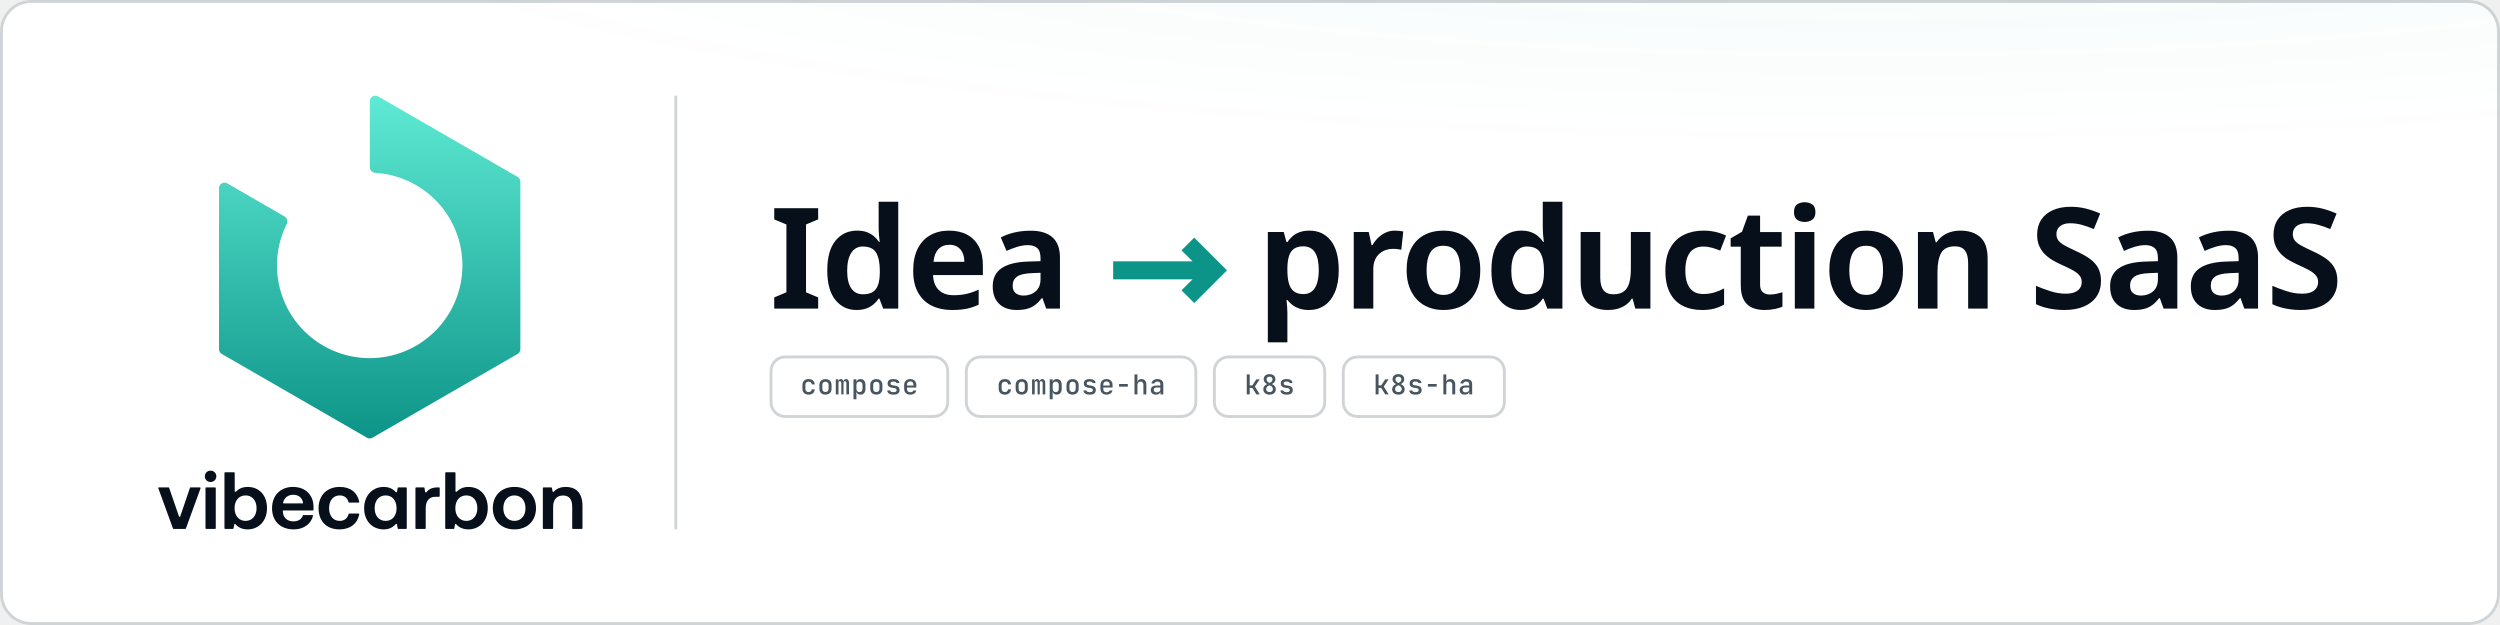
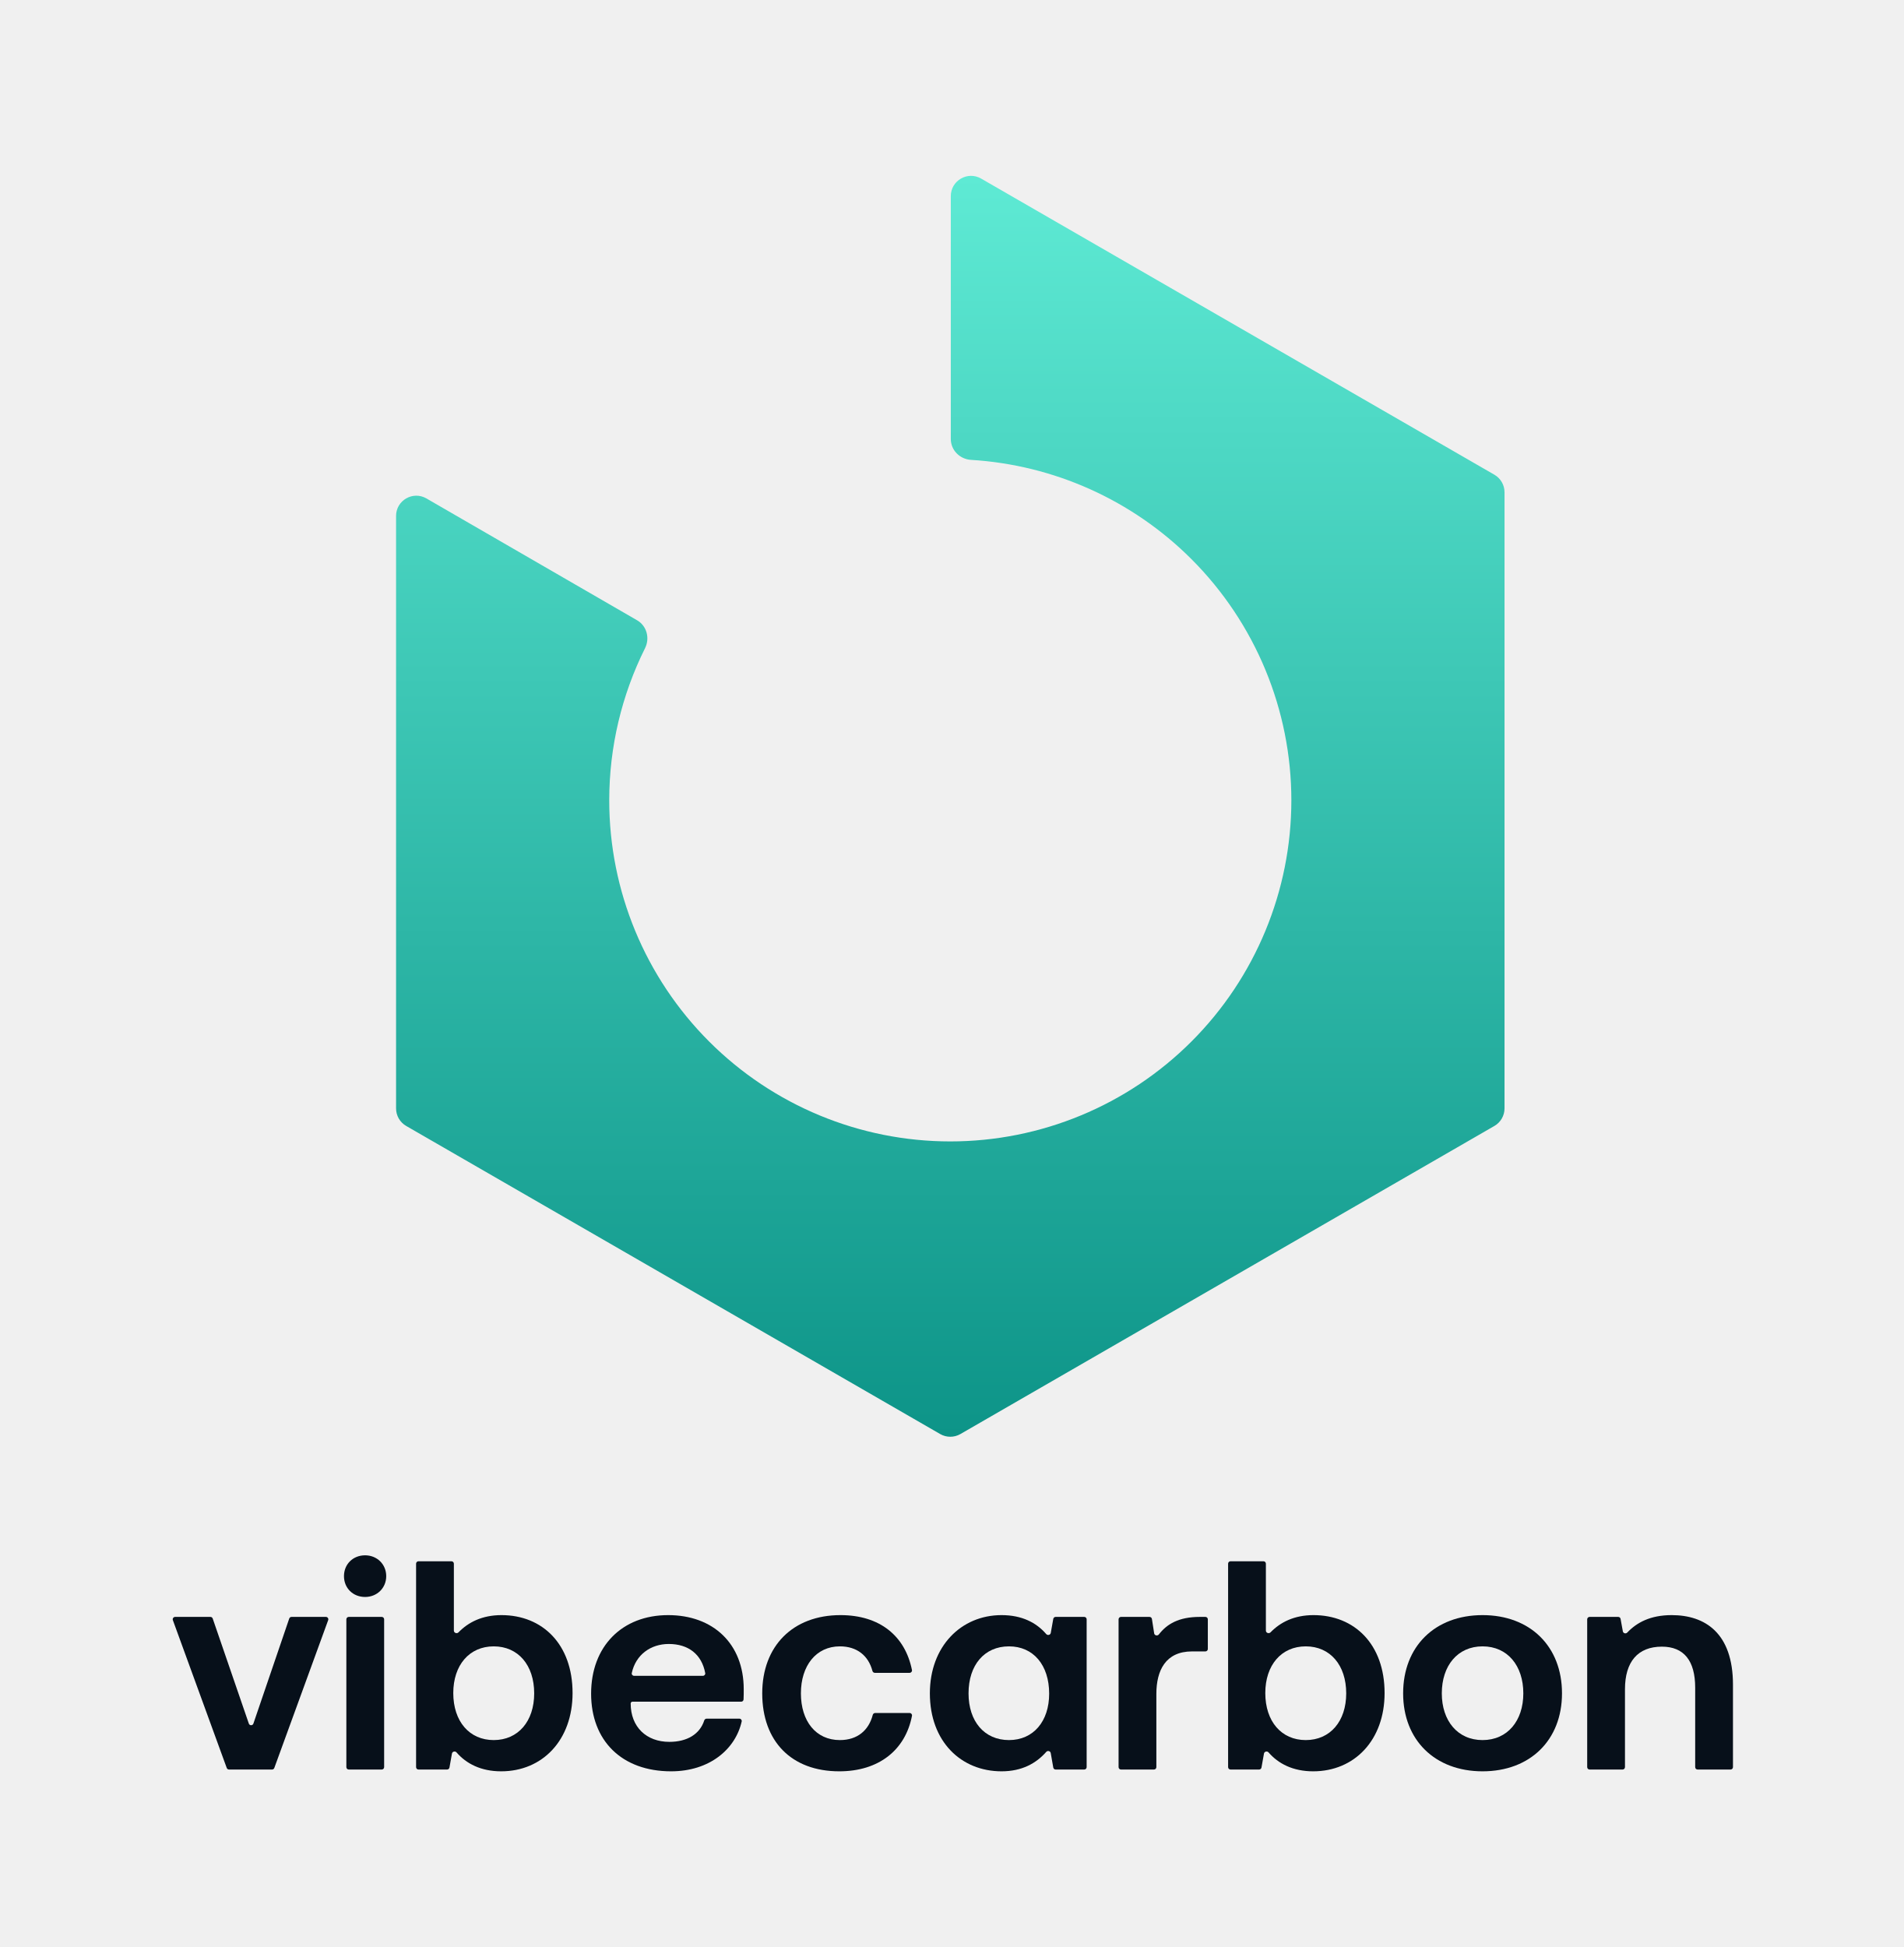
- <svg xmlns="http://www.w3.org/2000/svg" width="1280" height="320" viewBox="0 0 1280 320" fill="none" role="img" aria-label="Vibecarbon - Idea to production SaaS. Deployment modes: compose, compose-ha, k8s, k8s-ha.">
+ <svg xmlns="http://www.w3.org/2000/svg" width="265" height="271" viewBox="0 0 265 271" fill="none" role="img" aria-label="Vibecarbon">
  <defs>
    <linearGradient id="vc-mark-light" gradientUnits="userSpaceOnUse" x1="0" y1="7.411" x2="0" y2="1004.59">
      <stop stop-color="#5EEAD4" />
      <stop offset="1" stop-color="#0D9488" />
    </linearGradient>
-     <radialGradient id="vc-wash-light" gradientUnits="userSpaceOnUse" cx="0" cy="0" r="1" gradientTransform="translate(960 -64) scale(1536 256)">
-       <stop offset="0" stop-color="#0D9488" stop-opacity="0.05" />
-       <stop offset="0.55" stop-color="#0D9488" stop-opacity="0" />
-     </radialGradient>
-     <clipPath id="vc-panel-light">
-       <rect width="1280" height="320" rx="16" />
-     </clipPath>
  </defs>
-   <g clip-path="url(#vc-panel-light)">
-     <rect width="1280" height="320" fill="#FFFFFF" />
-     <rect width="1280" height="320" fill="url(#vc-wash-light)" />
-   </g>
-   <rect x="0.75" y="0.75" width="1278.5" height="318.5" rx="15.25" stroke="#2E3B44" stroke-opacity="0.22" stroke-width="1.5" fill="none" />
-   <g transform="translate(112.133 47.672) scale(0.176)">
+   <g transform="translate(55.133 23.172) scale(0.176)">
    <path d="M868.683 243.771C873.636 246.628 876.688 251.912 876.688 257.63V744.929C876.688 750.647 873.636 755.93 868.683 758.788L446.339 1002.45C441.391 1005.3 435.296 1005.3 430.348 1002.45L8.004 758.788C3.052 755.93 0 750.647 0 744.929V276.378C0 264.056 13.343 256.359 24.01 262.527L190.647 358.89C198.282 363.305 200.858 373.047 196.924 380.94C178.464 417.976 168.594 459.119 168.594 501.279C168.594 572.821 197.014 641.434 247.602 692.021C298.189 742.609 366.802 771.029 438.344 771.029C509.886 771.029 578.498 742.609 629.086 692.021C679.674 641.434 708.094 572.821 708.094 501.279C708.094 429.737 679.674 361.125 629.086 310.537C582.371 263.822 520.287 236.012 454.718 232.027C445.907 231.491 438.75 224.381 438.75 215.554V23.435C438.75 11.12 452.079 3.422 462.746 9.576L868.683 243.771Z" fill="url(#vc-mark-light)" />
  </g>
-   <g transform="translate(31.465 238.924) scale(0.042)" fill="#07101A">
+   <g transform="translate(-25.535 214.424) scale(0.042)" fill="#07101A">
    <path d="M1366.98 758.92C1363.62 758.92 1360.62 756.818 1359.46 753.66L1180.91 263.842C1179.01 258.623 1182.88 253.102 1188.43 253.102H1305.39C1308.8 253.102 1311.84 255.271 1312.95 258.501L1432.67 606.681C1435.15 613.888 1445.34 613.876 1447.8 606.663L1566.59 258.519C1567.7 255.279 1570.74 253.102 1574.16 253.102H1688.15C1693.7 253.102 1697.57 258.623 1695.66 263.842L1517.12 753.66C1515.96 756.818 1512.96 758.92 1509.6 758.92H1366.98Z" />
    <path d="M1763.91 758.92C1759.49 758.92 1755.91 755.338 1755.91 750.92V261.102C1755.91 256.684 1759.49 253.102 1763.91 253.102H1873.13C1877.55 253.102 1881.13 256.684 1881.13 261.102V750.92C1881.13 755.338 1877.55 758.92 1873.13 758.92H1763.91ZM1818.03 187.04C1777.6 187.04 1748.02 157.46 1748.02 118.02C1748.02 78.58 1777.6 49 1818.03 49C1857.47 49 1888.04 78.58 1888.04 118.02C1888.04 157.46 1857.47 187.04 1818.03 187.04Z" />
    <path d="M2269 764.836C2201.91 764.836 2153.3 739.429 2121.13 702.222C2116.46 696.826 2107.13 698.971 2105.88 705.993L2097.63 752.323C2096.95 756.14 2093.63 758.92 2089.75 758.92H1995.01C1990.59 758.92 1987.01 755.338 1987.01 750.92V76.72C1987.01 72.302 1990.59 68.72 1995.01 68.72H2104.23C2108.65 68.72 2112.23 72.302 2112.23 76.72V298.558C2112.23 306.201 2122.28 309.773 2127.6 304.285C2159.95 270.932 2205.97 247.186 2269.99 247.186C2406.06 247.186 2505.64 343.814 2505.64 505.518C2505.64 661.306 2406.06 764.836 2269 764.836ZM2244.35 661.306C2325.2 661.306 2378.45 599.188 2378.45 506.504C2378.45 412.834 2325.2 350.716 2244.35 350.716C2163.5 350.716 2110.26 412.834 2110.26 505.518C2110.26 599.188 2163.5 661.306 2244.35 661.306Z" />
    <path d="M2832.33 764.836C2667.67 764.836 2567.1 662.292 2567.1 507.49C2567.1 350.716 2669.64 247.186 2822.47 247.186C2971.36 247.186 3072.92 341.842 3072.92 492.7C3072.92 503.334 3072.92 514.647 3072.35 526.639C3072.16 530.846 3068.66 534.112 3064.45 534.112H2704.15C2700.88 534.112 2698.24 536.761 2698.24 540.028C2698.24 617.922 2750.49 667.222 2826.42 667.222C2885.04 667.222 2927.35 641.829 2942.02 596.261C2943.14 592.793 2946.29 590.314 2949.94 590.314H3058.48C3063.44 590.314 3067.22 594.795 3066.14 599.64C3045.5 691.905 2959.22 764.836 2832.33 764.836ZM2701.87 439.185C2700.84 443.964 2704.6 448.33 2709.49 448.33H2937.6C2942.43 448.33 2946.17 444.061 2945.29 439.314C2933.7 376.993 2889.41 342.828 2824.44 342.828C2764.31 342.828 2714.92 378.645 2701.87 439.185Z" />
    <path d="M3389.61 764.836C3230.87 764.836 3134.24 665.25 3134.24 506.504C3134.24 349.73 3235.8 247.186 3393.56 247.186C3524.1 247.186 3607.93 316.338 3630.47 429.168C3631.44 434.016 3627.67 438.47 3622.73 438.47H3507.48C3503.71 438.47 3500.48 435.836 3499.52 432.199C3486.16 381.668 3448.43 350.716 3391.59 350.716C3312.71 350.716 3262.42 414.806 3262.42 506.504C3262.42 598.202 3311.72 661.306 3391.59 661.306C3449.41 661.306 3487.19 629.409 3500.53 577.881C3501.48 574.229 3504.71 571.58 3508.49 571.58H3622.82C3627.73 571.58 3631.49 575.983 3630.56 580.809C3608.73 694.688 3520.22 764.836 3389.61 764.836Z" />
    <path d="M3927.45 764.836C3793.36 764.836 3689.83 666.236 3689.83 506.504C3689.83 350.716 3793.36 247.186 3927.45 247.186C3994.76 247.186 4042.7 271.986 4075.38 309.905C4080.03 315.295 4089.31 313.151 4090.56 306.146L4098.83 259.699C4099.51 255.882 4102.83 253.102 4106.71 253.102H4201.45C4205.87 253.102 4209.45 256.684 4209.45 261.102V750.92C4209.45 755.338 4205.87 758.92 4201.45 758.92H4106.72C4102.84 758.92 4099.51 756.13 4098.84 752.304L4090.41 704.325C4089.2 697.4 4080.13 695.195 4075.49 700.478C4042.28 738.288 3995.02 764.836 3927.45 764.836ZM3952.1 661.306C4032.96 661.306 4085.21 599.188 4085.21 507.49C4085.21 412.834 4032.96 350.716 3952.1 350.716C3870.27 350.716 3818.01 412.834 3818.01 506.504C3818.01 599.188 3870.27 661.306 3952.1 661.306Z" />
    <path d="M4323.28 758.92C4318.86 758.92 4315.28 755.338 4315.28 750.92V261.102C4315.28 256.684 4318.86 253.102 4323.28 253.102H4417.87C4421.81 253.102 4425.17 255.975 4425.78 259.87L4433.21 307.536C4434.35 314.889 4444.31 316.992 4448.87 311.112C4475.34 276.986 4514.34 253.102 4584.45 253.102H4603.08C4607.49 253.102 4611.08 256.684 4611.08 261.102V359.478C4611.08 363.896 4607.49 367.478 4603.08 367.478H4558.82C4471.06 367.478 4440.5 430.582 4440.5 508.476V750.92C4440.5 755.338 4436.92 758.92 4432.5 758.92H4323.28Z" />
    <path d="M4960.28 764.836C4893.19 764.836 4844.58 739.429 4812.41 702.221C4807.74 696.826 4798.41 698.971 4797.16 705.993L4788.91 752.323C4788.23 756.14 4784.91 758.92 4781.03 758.92H4686.29C4681.87 758.92 4678.29 755.338 4678.29 750.92V76.72C4678.29 72.302 4681.87 68.72 4686.29 68.72H4795.51C4799.93 68.72 4803.51 72.302 4803.51 76.72V298.558C4803.51 306.201 4813.56 309.773 4818.88 304.285C4851.22 270.932 4897.25 247.186 4961.27 247.186C5097.34 247.186 5196.92 343.814 5196.92 505.518C5196.92 661.306 5097.34 764.836 4960.28 764.836ZM4935.63 661.306C5016.48 661.306 5069.73 599.188 5069.73 506.504C5069.73 412.834 5016.48 350.716 4935.63 350.716C4854.78 350.716 4801.54 412.834 4801.54 505.518C4801.54 599.188 4854.78 661.306 4935.63 661.306Z" />
    <path d="M5521.64 764.836C5363.88 764.836 5258.38 661.306 5258.38 506.504C5258.38 350.716 5363.88 247.186 5521.64 247.186C5679.4 247.186 5784.9 350.716 5784.9 506.504C5784.9 661.306 5679.4 764.836 5521.64 764.836ZM5521.64 661.306C5604.46 661.306 5656.72 597.216 5656.72 506.504C5656.72 414.806 5604.46 350.716 5521.64 350.716C5438.81 350.716 5386.56 414.806 5386.56 506.504C5386.56 597.216 5438.81 661.306 5521.64 661.306Z" />
    <path d="M5876.42 758.92C5872 758.92 5868.42 755.338 5868.42 750.92V261.102C5868.42 256.684 5872 253.102 5876.42 253.102H5971.19C5975.05 253.102 5978.37 255.867 5979.06 259.671L5986.55 300.893C5987.78 307.645 5996.5 309.909 6001.22 304.93C6032.56 271.903 6077.75 247.186 6148.44 247.186C6258.87 247.186 6351.56 306.346 6351.56 477.91V750.92C6351.56 755.338 6347.98 758.92 6343.56 758.92H6234.34C6229.92 758.92 6226.34 755.338 6226.34 750.92V487.77C6226.34 398.044 6188.87 351.702 6115.9 351.702C6036.04 351.702 5993.64 401.988 5993.64 492.7V750.92C5993.64 755.338 5990.06 758.92 5985.64 758.92H5876.42Z" />
  </g>
-   <path d="M346 48.98V271.02" stroke="#2E3B44" stroke-opacity="0.22" stroke-width="1.5" />
-   <path fill="#07101A" d="M418.9 158H396.41V152.27L402.64 149.67V114.93L396.41 112.32V106.59H418.9V112.32L412.68 114.93V149.67L418.9 152.27ZM438.55 158.72Q431.88 158.72 427.72 153.59Q423.56 148.46 423.56 138.46Q423.56 128.38 427.77 123.23Q431.99 118.08 438.83 118.08Q441.68 118.08 443.77 118.84Q445.86 119.59 447.4 120.91Q448.95 122.22 450.03 123.84H450.4Q450.22 122.62 450.04 120.37Q449.86 118.13 449.86 116.34V103.28H459.9V158H452.19L450.25 152.89H449.86Q448.81 154.51 447.26 155.82Q445.71 157.14 443.57 157.93Q441.43 158.72 438.55 158.72ZM441.83 150.68Q446.56 150.68 448.5 147.96Q450.43 145.24 450.46 139.68V138.56Q450.46 132.61 448.6 129.42Q446.74 126.22 441.73 126.22Q437.93 126.22 435.84 129.46Q433.75 132.69 433.75 138.63Q433.75 144.58 435.84 147.63Q437.93 150.68 441.83 150.68ZM485.9 118.08Q491.3 118.08 495.18 120.17Q499.06 122.26 501.15 126.24Q503.24 130.21 503.24 135.9V140.85H477.74Q477.88 145.7 480.59 148.42Q483.29 151.15 488.27 151.15Q491.98 151.15 494.95 150.44Q497.92 149.74 501.08 148.3V155.99Q498.17 157.39 495.02 158.05Q491.87 158.72 487.3 158.72Q481.55 158.72 477.09 156.54Q472.62 154.36 470.09 149.88Q467.55 145.4 467.55 138.67Q467.55 131.91 469.85 127.34Q472.16 122.76 476.29 120.42Q480.43 118.08 485.9 118.08ZM486.11 125.33Q482.61 125.33 480.48 127.55Q478.35 129.78 477.96 134.03H493.73Q493.73 131.47 492.88 129.54Q492.03 127.61 490.35 126.47Q488.68 125.33 486.11 125.33ZM527.76 118.12Q535.06 118.12 538.88 121.54Q542.69 124.95 542.69 131.79V158H535.66L533.72 152.63H533.43Q531.78 154.72 530.01 156.09Q528.25 157.46 525.96 158.09Q523.68 158.72 520.4 158.72Q516.94 158.72 514.19 157.41Q511.44 156.09 509.85 153.4Q508.27 150.7 508.27 146.56Q508.27 140.48 512.75 137.36Q517.23 134.25 526.17 133.93L532.75 133.71V132.26Q532.75 128.51 531.06 127.01Q529.36 125.51 526.33 125.51Q523.63 125.51 520.82 126.38Q518.01 127.24 515.35 128.46L512.41 121.57Q515.39 119.99 519.29 119.05Q523.19 118.12 527.76 118.12ZM528.31 139.85Q522.82 140.07 520.66 141.67Q518.49 143.28 518.49 146.2Q518.49 148.84 520.02 150.08Q521.56 151.33 524.01 151.33Q527.73 151.33 530.24 149.18Q532.75 147.03 532.75 142.95V139.67ZM670.45 118.08Q677.33 118.08 681.38 123.21Q685.43 128.34 685.43 138.31Q685.43 144.97 683.49 149.54Q681.54 154.11 678.12 156.42Q674.7 158.72 670.2 158.72Q667.32 158.72 665.19 157.96Q663.06 157.21 661.6 156.05Q660.15 154.9 659.14 153.6H658.7Q658.85 154.9 658.99 156.63Q659.14 158.36 659.14 160.08V175.28H649.13V118.8H657.27L658.67 123.95H659.14Q660.22 122.33 661.73 121Q663.24 119.67 665.39 118.87Q667.53 118.08 670.45 118.08ZM667.3 126.12Q664.34 126.12 662.57 127.35Q660.8 128.57 660 130.99Q659.21 133.41 659.14 137.12V138.28Q659.14 142.24 659.88 144.99Q660.62 147.73 662.44 149.15Q664.27 150.58 667.41 150.58Q670.04 150.58 671.78 149.11Q673.51 147.65 674.36 144.89Q675.21 142.13 675.21 138.2Q675.21 132.26 673.24 129.19Q671.27 126.12 667.3 126.12ZM714.11 118.08Q715.23 118.08 716.47 118.21Q717.71 118.33 718.47 118.51L717.47 127.87Q716.64 127.69 715.56 127.55Q714.48 127.41 713.04 127.41Q711.27 127.41 709.52 128Q707.77 128.6 706.32 129.85Q704.86 131.09 703.99 133.08Q703.13 135.06 703.13 137.91V158H693.12V118.8H700.8L702.23 125.5H702.7Q703.85 123.45 705.58 121.76Q707.31 120.06 709.49 119.07Q711.66 118.08 714.11 118.08ZM757.9 138.31Q757.9 143.21 756.59 147Q755.27 150.8 752.81 153.41Q750.34 156.02 746.83 157.37Q743.33 158.72 738.94 158.72Q734.87 158.72 731.43 157.37Q728 156.02 725.5 153.41Q723 150.8 721.59 147Q720.19 143.21 720.19 138.31Q720.19 131.8 722.48 127.3Q724.76 122.8 729.01 120.44Q733.25 118.08 739.15 118.08Q744.66 118.08 748.87 120.44Q753.08 122.8 755.49 127.3Q757.9 131.8 757.9 138.31ZM730.41 138.31Q730.41 142.28 731.3 145.14Q732.18 148.01 734.12 149.51Q736.05 151 739.08 151Q742.11 151 744.01 149.51Q745.91 148.01 746.79 145.14Q747.68 142.28 747.68 138.31Q747.68 134.31 746.77 131.53Q745.87 128.76 743.97 127.29Q742.08 125.83 739.01 125.83Q734.49 125.83 732.45 129.08Q730.41 132.33 730.41 138.31ZM778.59 158.72Q771.93 158.72 767.77 153.59Q763.61 148.46 763.61 138.46Q763.61 128.38 767.82 123.23Q772.03 118.08 778.88 118.08Q781.72 118.08 783.81 118.84Q785.9 119.59 787.45 120.91Q789 122.22 790.08 123.84H790.44Q790.26 122.62 790.08 120.37Q789.9 118.13 789.9 116.34V103.28H799.95V158H792.23L790.3 152.89H789.9Q788.86 154.51 787.31 155.82Q785.76 157.14 783.62 157.93Q781.47 158.72 778.59 158.72ZM781.88 150.68Q786.61 150.68 788.54 147.96Q790.47 145.24 790.51 139.68V138.56Q790.51 132.61 788.65 129.42Q786.79 126.22 781.77 126.22Q777.98 126.22 775.89 129.46Q773.79 132.69 773.79 138.63Q773.79 144.58 775.89 147.63Q777.98 150.68 781.88 150.68ZM845.01 118.8V158H837.26L835.93 152.96H835.39Q834.17 154.98 832.24 156.25Q830.32 157.53 828.03 158.13Q825.74 158.72 823.26 158.72Q819.01 158.72 815.86 157.23Q812.71 155.73 811 152.57Q809.29 149.4 809.29 144.39V118.8H819.33V142.11Q819.33 146.36 820.94 148.52Q822.55 150.68 826.01 150.68Q829.48 150.68 831.45 149.17Q833.41 147.66 834.21 144.72Q835 141.79 835 137.57V118.8ZM871.42 158.72Q865.84 158.72 861.61 156.6Q857.38 154.47 855.03 150.01Q852.67 145.55 852.67 138.6Q852.67 131.4 855.22 126.88Q857.78 122.37 862.17 120.22Q866.56 118.08 872.17 118.08Q875.48 118.08 878.48 118.78Q881.48 119.48 883.75 120.63L880.77 128.31Q878.68 127.45 876.47 126.84Q874.25 126.23 872.1 126.23Q869.1 126.23 867.04 127.6Q864.99 128.97 863.94 131.69Q862.89 134.42 862.89 138.53Q862.89 142.57 863.96 145.23Q865.02 147.9 867.04 149.22Q869.06 150.54 871.95 150.54Q875.01 150.54 877.71 149.75Q880.4 148.96 882.74 147.67V155.92Q880.55 157.21 877.83 157.97Q875.12 158.72 871.42 158.72ZM906.1 150.79Q907.84 150.79 909.47 150.45Q911.09 150.11 912.61 149.65V157.04Q911.02 157.72 908.6 158.22Q906.17 158.72 903.39 158.72Q899.96 158.72 897.22 157.59Q894.49 156.46 892.88 153.66Q891.27 150.86 891.27 145.89V126.29H886.09V122.04L891.92 118.64L894.91 110.38H901.17V118.82H912.21V126.29H901.17V145.86Q901.17 148.34 902.54 149.57Q903.91 150.79 906.1 150.79ZM928.96 118.8V158H918.95V118.8ZM924.01 103.55Q926.19 103.55 927.85 104.64Q929.5 105.74 929.5 108.61Q929.5 111.38 927.85 112.51Q926.19 113.64 924.01 113.64Q921.71 113.64 920.11 112.51Q918.52 111.38 918.52 108.61Q918.52 105.74 920.11 104.64Q921.71 103.55 924.01 103.55ZM974.33 138.31Q974.33 143.21 973.02 147Q971.7 150.8 969.24 153.41Q966.77 156.02 963.27 157.37Q959.76 158.72 955.37 158.72Q951.3 158.72 947.87 157.37Q944.43 156.02 941.93 153.41Q939.43 150.8 938.03 147Q936.62 143.21 936.62 138.31Q936.62 131.8 938.91 127.3Q941.19 122.8 945.44 120.44Q949.68 118.08 955.58 118.08Q961.09 118.08 965.3 120.44Q969.51 122.8 971.92 127.3Q974.33 131.8 974.33 138.31ZM946.85 138.31Q946.85 142.28 947.73 145.14Q948.62 148.01 950.55 149.51Q952.48 151 955.51 151Q958.54 151 960.44 149.51Q962.34 148.01 963.22 145.14Q964.11 142.28 964.11 138.31Q964.11 134.31 963.2 131.53Q962.3 128.76 960.41 127.29Q958.51 125.83 955.44 125.83Q950.93 125.83 948.89 129.08Q946.85 132.33 946.85 138.31ZM1003.7 118.08Q1010.25 118.08 1013.96 121.48Q1017.67 124.88 1017.67 132.48V158H1007.69V134.77Q1007.69 130.44 1006.06 128.28Q1004.43 126.12 1000.94 126.12Q995.78 126.12 993.89 129.51Q991.99 132.9 991.99 139.27V158H981.98V118.8H989.69L991.1 124.06H991.53Q992.83 122.11 994.66 120.78Q996.5 119.45 998.78 118.77Q1001.07 118.08 1003.7 118.08ZM1075.71 143.84Q1075.71 148.39 1073.48 151.74Q1071.24 155.09 1067.05 156.9Q1062.85 158.72 1056.88 158.72Q1054.18 158.72 1051.61 158.37Q1049.04 158.03 1046.73 157.37Q1044.42 156.71 1042.42 155.75V146.34Q1045.89 147.84 1049.8 149.1Q1053.71 150.36 1057.64 150.36Q1060.52 150.36 1062.32 149.58Q1064.12 148.81 1064.98 147.46Q1065.84 146.12 1065.84 144.36Q1065.84 142.3 1064.55 140.87Q1063.27 139.43 1060.96 138.19Q1058.66 136.95 1055.44 135.53Q1053.35 134.59 1051.19 133.36Q1049.03 132.14 1047.17 130.37Q1045.31 128.59 1044.16 126.12Q1043.01 123.64 1043.01 120.2Q1043.01 115.69 1045.12 112.48Q1047.24 109.27 1051.13 107.57Q1055.01 105.87 1060.24 105.87Q1064.31 105.87 1067.93 106.78Q1071.55 107.69 1075.3 109.34L1072.06 117.28Q1068.69 115.89 1065.82 115.1Q1062.96 114.31 1059.92 114.31Q1057.68 114.31 1056.1 115.01Q1054.52 115.71 1053.71 116.96Q1052.89 118.22 1052.89 119.92Q1052.89 121.87 1053.97 123.22Q1055.05 124.57 1057.26 125.76Q1059.48 126.96 1062.89 128.54Q1066.96 130.37 1069.8 132.37Q1072.64 134.36 1074.18 137.08Q1075.71 139.81 1075.71 143.84ZM1099.86 118.12Q1107.17 118.12 1110.98 121.54Q1114.79 124.95 1114.79 131.79V158H1107.76L1105.82 152.63H1105.53Q1103.88 154.72 1102.11 156.09Q1100.35 157.46 1098.06 158.09Q1095.78 158.72 1092.5 158.72Q1089.05 158.72 1086.29 157.41Q1083.54 156.09 1081.95 153.4Q1080.37 150.7 1080.37 146.56Q1080.37 140.48 1084.85 137.36Q1089.33 134.25 1098.27 133.93L1104.86 133.71V132.26Q1104.86 128.51 1103.16 127.01Q1101.46 125.51 1098.43 125.51Q1095.73 125.51 1092.92 126.38Q1090.11 127.24 1087.45 128.46L1084.51 121.57Q1087.49 119.99 1091.4 119.05Q1095.3 118.12 1099.86 118.12ZM1100.41 139.85Q1094.92 140.07 1092.76 141.67Q1090.59 143.28 1090.59 146.2Q1090.59 148.84 1092.13 150.08Q1093.66 151.33 1096.12 151.33Q1099.84 151.33 1102.35 149.18Q1104.85 147.03 1104.85 142.95V139.67ZM1141.19 118.12Q1148.49 118.12 1152.31 121.54Q1156.12 124.95 1156.12 131.79V158H1149.09L1147.15 152.63H1146.86Q1145.21 154.72 1143.44 156.09Q1141.68 157.46 1139.39 158.09Q1137.11 158.72 1133.83 158.72Q1130.37 158.72 1127.62 157.41Q1124.87 156.09 1123.28 153.4Q1121.7 150.7 1121.7 146.56Q1121.7 140.48 1126.18 137.36Q1130.66 134.25 1139.6 133.93L1146.18 133.71V132.26Q1146.18 128.51 1144.49 127.01Q1142.79 125.51 1139.76 125.51Q1137.06 125.51 1134.25 126.38Q1131.44 127.24 1128.78 128.46L1125.84 121.57Q1128.82 119.99 1132.72 119.05Q1136.62 118.12 1141.19 118.12ZM1141.74 139.85Q1136.25 140.07 1134.09 141.67Q1131.92 143.28 1131.92 146.2Q1131.92 148.84 1133.45 150.08Q1134.99 151.33 1137.44 151.33Q1141.16 151.33 1143.67 149.18Q1146.18 147.03 1146.18 142.95V139.67ZM1196.74 143.84Q1196.74 148.39 1194.51 151.74Q1192.28 155.09 1188.08 156.9Q1183.88 158.72 1177.91 158.72Q1175.21 158.72 1172.64 158.37Q1170.07 158.03 1167.76 157.37Q1165.46 156.71 1163.45 155.75V146.34Q1166.92 147.84 1170.83 149.1Q1174.74 150.36 1178.67 150.36Q1181.55 150.36 1183.35 149.58Q1185.16 148.81 1186.01 147.46Q1186.87 146.12 1186.87 144.36Q1186.87 142.3 1185.59 140.87Q1184.3 139.43 1182 138.19Q1179.69 136.95 1176.47 135.53Q1174.38 134.59 1172.22 133.36Q1170.06 132.14 1168.2 130.37Q1166.34 128.59 1165.19 126.12Q1164.04 123.64 1164.04 120.2Q1164.04 115.69 1166.16 112.48Q1168.27 109.27 1172.16 107.57Q1176.04 105.87 1181.27 105.87Q1185.35 105.87 1188.96 106.78Q1192.58 107.69 1196.33 109.34L1193.09 117.28Q1189.73 115.89 1186.86 115.1Q1183.99 114.31 1180.95 114.31Q1178.71 114.31 1177.13 115.01Q1175.56 115.71 1174.74 116.96Q1173.92 118.22 1173.92 119.92Q1173.92 121.87 1175 123.22Q1176.08 124.57 1178.3 125.76Q1180.51 126.96 1183.93 128.54Q1188 130.37 1190.84 132.37Q1193.68 134.36 1195.21 137.08Q1196.74 139.81 1196.74 143.84Z" />
-   <path d="M569.936 138.416H621.686 M608.186 124.916L621.686 138.416L608.186 151.916" stroke="#0D9488" stroke-width="9.21" stroke-linecap="butt" stroke-linejoin="miter" />
-   <rect x="394.75" y="182.75" width="90.5" height="30.5" rx="7.25" stroke="#2E3B44" stroke-opacity="0.22" stroke-width="1.5" fill="none" />
-   <rect x="494.75" y="182.75" width="117.5" height="30.5" rx="7.25" stroke="#2E3B44" stroke-opacity="0.22" stroke-width="1.5" fill="none" />
-   <rect x="621.75" y="182.75" width="56.5" height="30.5" rx="7.25" stroke="#2E3B44" stroke-opacity="0.22" stroke-width="1.5" fill="none" />
-   <rect x="687.75" y="182.75" width="82.5" height="30.5" rx="7.25" stroke="#2E3B44" stroke-opacity="0.22" stroke-width="1.5" fill="none" />
-   <path fill="#46555F" d="M414.01 202.06Q413.06 202.06 412.34 201.7Q411.63 201.34 411.24 200.67Q410.85 199.99 410.85 199.08V197.06Q410.85 196.13 411.24 195.47Q411.63 194.8 412.34 194.44Q413.06 194.08 414.01 194.08Q415.4 194.08 416.24 194.81Q417.08 195.54 417.13 196.8H415.62Q415.58 196.14 415.15 195.77Q414.73 195.41 414.01 195.41Q413.24 195.41 412.8 195.83Q412.36 196.26 412.36 197.05V199.08Q412.36 199.87 412.8 200.3Q413.24 200.73 414.01 200.73Q414.73 200.73 415.15 200.36Q415.58 200 415.62 199.34H417.13Q417.08 200.6 416.24 201.33Q415.4 202.06 414.01 202.06ZM422.64 202.04Q421.69 202.04 420.99 201.68Q420.29 201.32 419.91 200.65Q419.53 199.97 419.53 199.06V197.08Q419.53 196.16 419.91 195.49Q420.29 194.82 420.99 194.46Q421.69 194.1 422.64 194.1Q423.6 194.1 424.29 194.46Q424.99 194.82 425.37 195.49Q425.75 196.16 425.75 197.07V199.06Q425.75 199.97 425.37 200.65Q424.99 201.32 424.29 201.68Q423.6 202.04 422.64 202.04ZM422.64 200.71Q423.4 200.71 423.82 200.29Q424.24 199.87 424.24 199.06V197.08Q424.24 196.27 423.82 195.85Q423.4 195.43 422.64 195.43Q421.89 195.43 421.46 195.85Q421.04 196.27 421.04 197.08V199.06Q421.04 199.87 421.46 200.29Q421.89 200.71 422.64 200.71ZM427.94 201.92V194.22H429.21V195.2H429.49L429.27 195.5Q429.27 194.85 429.63 194.46Q429.98 194.08 430.56 194.08Q431.19 194.08 431.54 194.57Q431.88 195.06 431.88 195.92L431.54 195.2H432.07L431.85 195.5Q431.85 194.85 432.21 194.46Q432.57 194.08 433.16 194.08Q433.88 194.08 434.29 194.62Q434.7 195.16 434.7 196.06V201.92H433.35V196.09Q433.35 195.66 433.16 195.42Q432.98 195.18 432.62 195.18Q432.28 195.18 432.09 195.42Q431.89 195.65 431.89 196.08V201.92H430.75V196.09Q430.75 195.65 430.56 195.42Q430.37 195.18 430.01 195.18Q429.66 195.18 429.48 195.42Q429.3 195.65 429.3 196.08V201.92ZM436.98 204.44V194.22H438.47V195.69H438.79L438.47 196.04Q438.47 195.13 439.04 194.6Q439.61 194.08 440.56 194.08Q441.72 194.08 442.42 194.86Q443.11 195.64 443.11 196.98V199.15Q443.11 200.04 442.8 200.69Q442.48 201.35 441.92 201.7Q441.35 202.06 440.56 202.06Q439.62 202.06 439.05 201.53Q438.47 201 438.47 200.1L438.79 200.45H438.45L438.49 202.24V204.44ZM440.04 200.75Q440.78 200.75 441.19 200.32Q441.6 199.89 441.6 199.08V197.06Q441.6 196.25 441.19 195.82Q440.78 195.39 440.04 195.39Q439.33 195.39 438.91 195.83Q438.49 196.27 438.49 197.06V199.08Q438.49 199.87 438.91 200.31Q439.33 200.75 440.04 200.75ZM448.68 202.04Q447.73 202.04 447.03 201.68Q446.33 201.32 445.95 200.65Q445.57 199.97 445.57 199.06V197.08Q445.57 196.16 445.95 195.49Q446.33 194.82 447.03 194.46Q447.73 194.1 448.68 194.1Q449.64 194.1 450.33 194.46Q451.03 194.82 451.41 195.49Q451.79 196.16 451.79 197.07V199.06Q451.79 199.97 451.41 200.65Q451.03 201.32 450.33 201.68Q449.64 202.04 448.68 202.04ZM448.68 200.71Q449.44 200.71 449.86 200.29Q450.28 199.87 450.28 199.06V197.08Q450.28 196.27 449.86 195.85Q449.44 195.43 448.68 195.43Q447.93 195.43 447.5 195.85Q447.08 196.27 447.08 197.08V199.06Q447.08 199.87 447.5 200.29Q447.93 200.71 448.68 200.71ZM457.1 202.04Q456.26 202.04 455.64 201.78Q455.02 201.52 454.66 201.04Q454.3 200.57 454.25 199.93H455.76Q455.82 200.31 456.17 200.54Q456.52 200.77 457.1 200.77H457.69Q458.38 200.77 458.73 200.49Q459.08 200.22 459.08 199.75Q459.08 199.3 458.76 199.05Q458.45 198.79 457.84 198.7L456.84 198.55Q455.62 198.36 455.03 197.84Q454.45 197.33 454.45 196.32Q454.45 195.26 455.14 194.68Q455.83 194.1 457.2 194.1H457.73Q458.93 194.1 459.65 194.65Q460.37 195.19 460.47 196.12H458.96Q458.9 195.78 458.58 195.58Q458.26 195.37 457.73 195.37H457.2Q456.54 195.37 456.24 195.61Q455.94 195.85 455.94 196.33Q455.94 196.76 456.2 196.97Q456.46 197.17 457.02 197.26L458.04 197.42Q459.35 197.61 459.96 198.15Q460.57 198.68 460.57 199.71Q460.57 200.81 459.85 201.43Q459.13 202.04 457.69 202.04ZM466.04 202.06Q465.1 202.06 464.4 201.69Q463.69 201.32 463.31 200.65Q462.93 199.97 462.93 199.08V197.06Q462.93 196.16 463.31 195.49Q463.69 194.82 464.4 194.45Q465.1 194.08 466.04 194.08Q466.99 194.08 467.69 194.45Q468.39 194.82 468.77 195.49Q469.15 196.16 469.15 197.06V198.43H464.39V199.08Q464.39 199.93 464.82 200.38Q465.24 200.83 466.05 200.83Q466.71 200.83 467.11 200.6Q467.52 200.37 467.62 199.92H469.11Q468.95 200.9 468.11 201.48Q467.27 202.06 466.04 202.06ZM467.69 197.52V197.05Q467.69 196.2 467.27 195.75Q466.86 195.29 466.04 195.29Q465.24 195.29 464.81 195.75Q464.39 196.21 464.39 197.06V197.41L467.8 197.4ZM514.49 202.06Q513.54 202.06 512.82 201.7Q512.11 201.34 511.72 200.67Q511.33 199.99 511.33 199.08V197.06Q511.33 196.13 511.72 195.47Q512.11 194.8 512.82 194.44Q513.54 194.08 514.49 194.08Q515.88 194.08 516.72 194.81Q517.56 195.54 517.61 196.8H516.1Q516.06 196.14 515.63 195.77Q515.21 195.41 514.49 195.41Q513.72 195.41 513.28 195.83Q512.84 196.26 512.84 197.05V199.08Q512.84 199.87 513.28 200.3Q513.72 200.73 514.49 200.73Q515.21 200.73 515.63 200.36Q516.06 200 516.1 199.34H517.61Q517.56 200.6 516.72 201.33Q515.88 202.06 514.49 202.06ZM523.12 202.04Q522.17 202.04 521.47 201.68Q520.77 201.32 520.39 200.65Q520.01 199.97 520.01 199.06V197.08Q520.01 196.16 520.39 195.49Q520.77 194.82 521.47 194.46Q522.17 194.1 523.12 194.1Q524.08 194.1 524.77 194.46Q525.47 194.82 525.85 195.49Q526.23 196.16 526.23 197.07V199.06Q526.23 199.97 525.85 200.65Q525.47 201.32 524.77 201.68Q524.08 202.04 523.12 202.04ZM523.12 200.71Q523.88 200.71 524.3 200.29Q524.72 199.87 524.72 199.06V197.08Q524.72 196.27 524.3 195.85Q523.88 195.43 523.12 195.43Q522.37 195.43 521.94 195.85Q521.52 196.27 521.52 197.08V199.06Q521.52 199.87 521.94 200.29Q522.37 200.71 523.12 200.71ZM528.42 201.92V194.22H529.69V195.2H529.97L529.75 195.5Q529.75 194.85 530.11 194.46Q530.46 194.08 531.04 194.08Q531.67 194.08 532.02 194.57Q532.36 195.06 532.36 195.92L532.02 195.2H532.55L532.33 195.5Q532.33 194.85 532.69 194.46Q533.05 194.08 533.64 194.08Q534.36 194.08 534.77 194.62Q535.18 195.16 535.18 196.06V201.92H533.83V196.09Q533.83 195.66 533.64 195.42Q533.46 195.18 533.1 195.18Q532.76 195.18 532.57 195.42Q532.37 195.65 532.37 196.08V201.92H531.23V196.09Q531.23 195.65 531.04 195.42Q530.85 195.18 530.49 195.18Q530.14 195.18 529.96 195.42Q529.78 195.65 529.78 196.08V201.92ZM537.46 204.44V194.22H538.95V195.69H539.27L538.95 196.04Q538.95 195.13 539.52 194.6Q540.09 194.08 541.04 194.08Q542.2 194.08 542.9 194.86Q543.59 195.64 543.59 196.98V199.15Q543.59 200.04 543.28 200.69Q542.96 201.35 542.4 201.7Q541.83 202.06 541.04 202.06Q540.1 202.06 539.53 201.53Q538.95 201 538.95 200.1L539.27 200.45H538.93L538.97 202.24V204.44ZM540.52 200.75Q541.26 200.75 541.67 200.32Q542.08 199.89 542.08 199.08V197.06Q542.08 196.25 541.67 195.82Q541.26 195.39 540.52 195.39Q539.81 195.39 539.39 195.83Q538.97 196.27 538.97 197.06V199.08Q538.97 199.87 539.39 200.31Q539.81 200.75 540.52 200.75ZM549.16 202.04Q548.21 202.04 547.51 201.68Q546.81 201.32 546.43 200.65Q546.05 199.97 546.05 199.06V197.08Q546.05 196.16 546.43 195.49Q546.81 194.82 547.51 194.46Q548.21 194.1 549.16 194.1Q550.12 194.1 550.81 194.46Q551.51 194.82 551.89 195.49Q552.27 196.16 552.27 197.07V199.06Q552.27 199.97 551.89 200.65Q551.51 201.32 550.81 201.68Q550.12 202.04 549.16 202.04ZM549.16 200.71Q549.92 200.71 550.34 200.29Q550.76 199.87 550.76 199.06V197.08Q550.76 196.27 550.34 195.85Q549.92 195.43 549.16 195.43Q548.41 195.43 547.98 195.85Q547.56 196.27 547.56 197.08V199.06Q547.56 199.87 547.98 200.29Q548.41 200.71 549.16 200.71ZM557.58 202.04Q556.74 202.04 556.12 201.78Q555.5 201.52 555.14 201.04Q554.78 200.57 554.73 199.93H556.24Q556.3 200.31 556.65 200.54Q557 200.77 557.58 200.77H558.17Q558.86 200.77 559.21 200.49Q559.56 200.22 559.56 199.75Q559.56 199.3 559.24 199.05Q558.93 198.79 558.32 198.7L557.32 198.55Q556.1 198.36 555.51 197.84Q554.93 197.33 554.93 196.32Q554.93 195.26 555.62 194.68Q556.31 194.1 557.68 194.1H558.21Q559.41 194.1 560.13 194.65Q560.85 195.19 560.95 196.12H559.44Q559.38 195.78 559.06 195.58Q558.74 195.37 558.21 195.37H557.68Q557.02 195.37 556.72 195.61Q556.42 195.85 556.42 196.33Q556.42 196.76 556.68 196.97Q556.94 197.17 557.5 197.26L558.52 197.42Q559.83 197.61 560.44 198.15Q561.05 198.68 561.05 199.71Q561.05 200.81 560.33 201.43Q559.61 202.04 558.17 202.04ZM566.52 202.06Q565.58 202.06 564.88 201.69Q564.17 201.32 563.79 200.65Q563.41 199.97 563.41 199.08V197.06Q563.41 196.16 563.79 195.49Q564.17 194.82 564.88 194.45Q565.58 194.08 566.52 194.08Q567.47 194.08 568.17 194.45Q568.87 194.82 569.25 195.49Q569.63 196.16 569.63 197.06V198.43H564.87V199.08Q564.87 199.93 565.3 200.38Q565.72 200.83 566.53 200.83Q567.19 200.83 567.59 200.6Q568 200.37 568.1 199.92H569.59Q569.43 200.9 568.59 201.48Q567.75 202.06 566.52 202.06ZM568.17 197.52V197.05Q568.17 196.2 567.75 195.75Q567.34 195.29 566.52 195.29Q565.72 195.29 565.29 195.75Q564.87 196.21 564.87 197.06V197.41L568.28 197.4ZM572.96 197.99V196.61H577.44V197.99ZM580.86 201.92V191.7H582.37V194.22L582.35 195.69H582.72L582.35 196.04Q582.35 195.11 582.9 194.6Q583.45 194.08 584.41 194.08Q585.56 194.08 586.25 194.81Q586.93 195.55 586.93 196.8V201.92H585.42V196.96Q585.42 196.21 585.01 195.79Q584.61 195.37 583.91 195.37Q583.19 195.37 582.78 195.81Q582.37 196.25 582.37 197.06V201.92ZM591.79 202.06Q590.59 202.06 589.9 201.43Q589.2 200.81 589.2 199.74Q589.2 198.64 589.93 198.02Q590.67 197.4 591.95 197.4H594.1V196.69Q594.1 196.06 593.7 195.71Q593.31 195.36 592.6 195.36Q591.98 195.36 591.56 195.63Q591.13 195.89 591.06 196.35H589.57Q589.7 195.31 590.53 194.7Q591.37 194.08 592.64 194.08Q594.01 194.08 594.81 194.78Q595.61 195.47 595.61 196.66V201.92H594.14V200.51H593.89L594.14 200.22Q594.14 201.07 593.5 201.56Q592.86 202.06 591.79 202.06ZM592.24 200.9Q593.06 200.9 593.58 200.49Q594.1 200.08 594.1 199.43V198.42H591.98Q591.4 198.42 591.06 198.74Q590.71 199.07 590.71 199.62Q590.71 200.22 591.12 200.56Q591.52 200.9 592.24 200.9ZM638.34 201.92V191.7H639.85V197.32H641.2L643.25 194.22H644.96L642.51 197.92L645.01 201.92H643.26L641.21 198.61H639.85V201.92ZM650 202.06Q649.02 202.06 648.31 201.72Q647.59 201.39 647.2 200.76Q646.8 200.14 646.8 199.31Q646.8 198.39 647.31 197.73Q647.82 197.07 648.87 196.58L650.33 195.9Q650.89 195.64 651.21 195.2Q651.52 194.75 651.52 194.22Q651.52 193.6 651.11 193.23Q650.7 192.86 650 192.86Q649.3 192.86 648.89 193.24Q648.48 193.61 648.48 194.23Q648.48 194.75 648.79 195.19Q649.1 195.63 649.63 195.89L651.09 196.56Q652.2 197.07 652.7 197.73Q653.2 198.4 653.2 199.31Q653.2 200.57 652.33 201.32Q651.47 202.06 650 202.06ZM650 200.75Q650.79 200.75 651.25 200.33Q651.71 199.92 651.71 199.24Q651.71 198.69 651.4 198.23Q651.09 197.76 650.54 197.5L649.03 196.78Q647.99 196.29 647.49 195.66Q646.99 195.03 646.99 194.16Q646.99 193.38 647.36 192.79Q647.73 192.2 648.4 191.87Q649.08 191.55 650 191.55Q650.92 191.55 651.6 191.87Q652.27 192.2 652.63 192.79Q653 193.38 653 194.16Q653 195.04 652.5 195.66Q652.01 196.28 650.95 196.79L649.43 197.51Q648.9 197.76 648.59 198.22Q648.29 198.68 648.29 199.22Q648.29 199.91 648.75 200.33Q649.21 200.75 650 200.75ZM658.42 202.04Q657.58 202.04 656.96 201.78Q656.34 201.52 655.98 201.04Q655.62 200.57 655.57 199.93H657.08Q657.14 200.31 657.49 200.54Q657.84 200.77 658.42 200.77H659.01Q659.7 200.77 660.05 200.49Q660.4 200.22 660.4 199.75Q660.4 199.3 660.08 199.05Q659.77 198.79 659.16 198.7L658.16 198.55Q656.94 198.36 656.35 197.84Q655.77 197.33 655.77 196.32Q655.77 195.26 656.46 194.68Q657.15 194.1 658.52 194.1H659.05Q660.25 194.1 660.97 194.65Q661.69 195.19 661.79 196.12H660.28Q660.22 195.78 659.9 195.58Q659.58 195.37 659.05 195.37H658.52Q657.86 195.37 657.56 195.61Q657.26 195.85 657.26 196.33Q657.26 196.76 657.52 196.97Q657.78 197.17 658.34 197.26L659.36 197.42Q660.67 197.61 661.28 198.15Q661.89 198.68 661.89 199.71Q661.89 200.81 661.17 201.43Q660.45 202.04 659.01 202.04ZM704.32 201.92V191.7H705.83V197.32H707.18L709.23 194.22H710.94L708.49 197.92L710.99 201.92H709.24L707.19 198.61H705.83V201.92ZM715.98 202.06Q715 202.06 714.29 201.72Q713.57 201.39 713.18 200.76Q712.78 200.14 712.78 199.31Q712.78 198.39 713.29 197.73Q713.8 197.07 714.85 196.58L716.31 195.9Q716.87 195.64 717.19 195.2Q717.5 194.75 717.5 194.22Q717.5 193.6 717.09 193.23Q716.68 192.86 715.98 192.86Q715.28 192.86 714.87 193.24Q714.46 193.61 714.46 194.23Q714.46 194.75 714.77 195.19Q715.08 195.63 715.61 195.89L717.07 196.56Q718.18 197.07 718.68 197.73Q719.18 198.4 719.18 199.31Q719.18 200.57 718.31 201.32Q717.45 202.06 715.98 202.06ZM715.98 200.75Q716.77 200.75 717.23 200.33Q717.69 199.92 717.69 199.24Q717.69 198.69 717.38 198.23Q717.07 197.76 716.52 197.5L715.01 196.78Q713.97 196.29 713.47 195.66Q712.97 195.03 712.97 194.16Q712.97 193.38 713.34 192.79Q713.71 192.2 714.38 191.87Q715.06 191.55 715.98 191.55Q716.9 191.55 717.58 191.87Q718.25 192.2 718.61 192.79Q718.98 193.38 718.98 194.16Q718.98 195.04 718.48 195.66Q717.99 196.28 716.93 196.79L715.41 197.51Q714.88 197.76 714.57 198.22Q714.27 198.68 714.27 199.22Q714.27 199.91 714.73 200.33Q715.19 200.75 715.98 200.75ZM724.4 202.04Q723.56 202.04 722.94 201.78Q722.32 201.52 721.96 201.04Q721.6 200.57 721.55 199.93H723.06Q723.12 200.31 723.47 200.54Q723.82 200.77 724.4 200.77H724.99Q725.68 200.77 726.03 200.49Q726.38 200.22 726.38 199.75Q726.38 199.3 726.06 199.05Q725.75 198.79 725.14 198.7L724.14 198.55Q722.92 198.36 722.33 197.84Q721.75 197.33 721.75 196.32Q721.75 195.26 722.44 194.68Q723.13 194.1 724.5 194.1H725.03Q726.23 194.1 726.95 194.65Q727.67 195.19 727.77 196.12H726.26Q726.2 195.78 725.88 195.58Q725.56 195.37 725.03 195.37H724.5Q723.84 195.37 723.54 195.61Q723.24 195.85 723.24 196.33Q723.24 196.76 723.5 196.97Q723.76 197.17 724.32 197.26L725.34 197.42Q726.65 197.61 727.26 198.15Q727.87 198.68 727.87 199.71Q727.87 200.81 727.15 201.43Q726.43 202.04 724.99 202.04ZM731.1 197.99V196.61H735.58V197.99ZM739 201.92V191.7H740.51V194.22L740.49 195.69H740.86L740.49 196.04Q740.49 195.11 741.04 194.6Q741.59 194.08 742.55 194.08Q743.7 194.08 744.39 194.81Q745.07 195.55 745.07 196.8V201.92H743.56V196.96Q743.56 196.21 743.15 195.79Q742.75 195.37 742.05 195.37Q741.33 195.37 740.92 195.81Q740.51 196.25 740.51 197.06V201.92ZM749.93 202.06Q748.73 202.06 748.04 201.43Q747.34 200.81 747.34 199.74Q747.34 198.64 748.07 198.02Q748.81 197.4 750.09 197.4H752.24V196.69Q752.24 196.06 751.84 195.71Q751.45 195.36 750.74 195.36Q750.12 195.36 749.7 195.63Q749.27 195.89 749.2 196.35H747.71Q747.84 195.31 748.67 194.7Q749.51 194.08 750.78 194.08Q752.15 194.08 752.95 194.78Q753.75 195.47 753.75 196.66V201.92H752.28V200.51H752.03L752.28 200.22Q752.28 201.07 751.64 201.56Q751 202.06 749.93 202.06ZM750.38 200.9Q751.2 200.9 751.72 200.49Q752.24 200.08 752.24 199.43V198.42H750.12Q749.54 198.42 749.2 198.74Q748.85 199.07 748.85 199.62Q748.85 200.22 749.26 200.56Q749.66 200.9 750.38 200.9Z" />
</svg>
